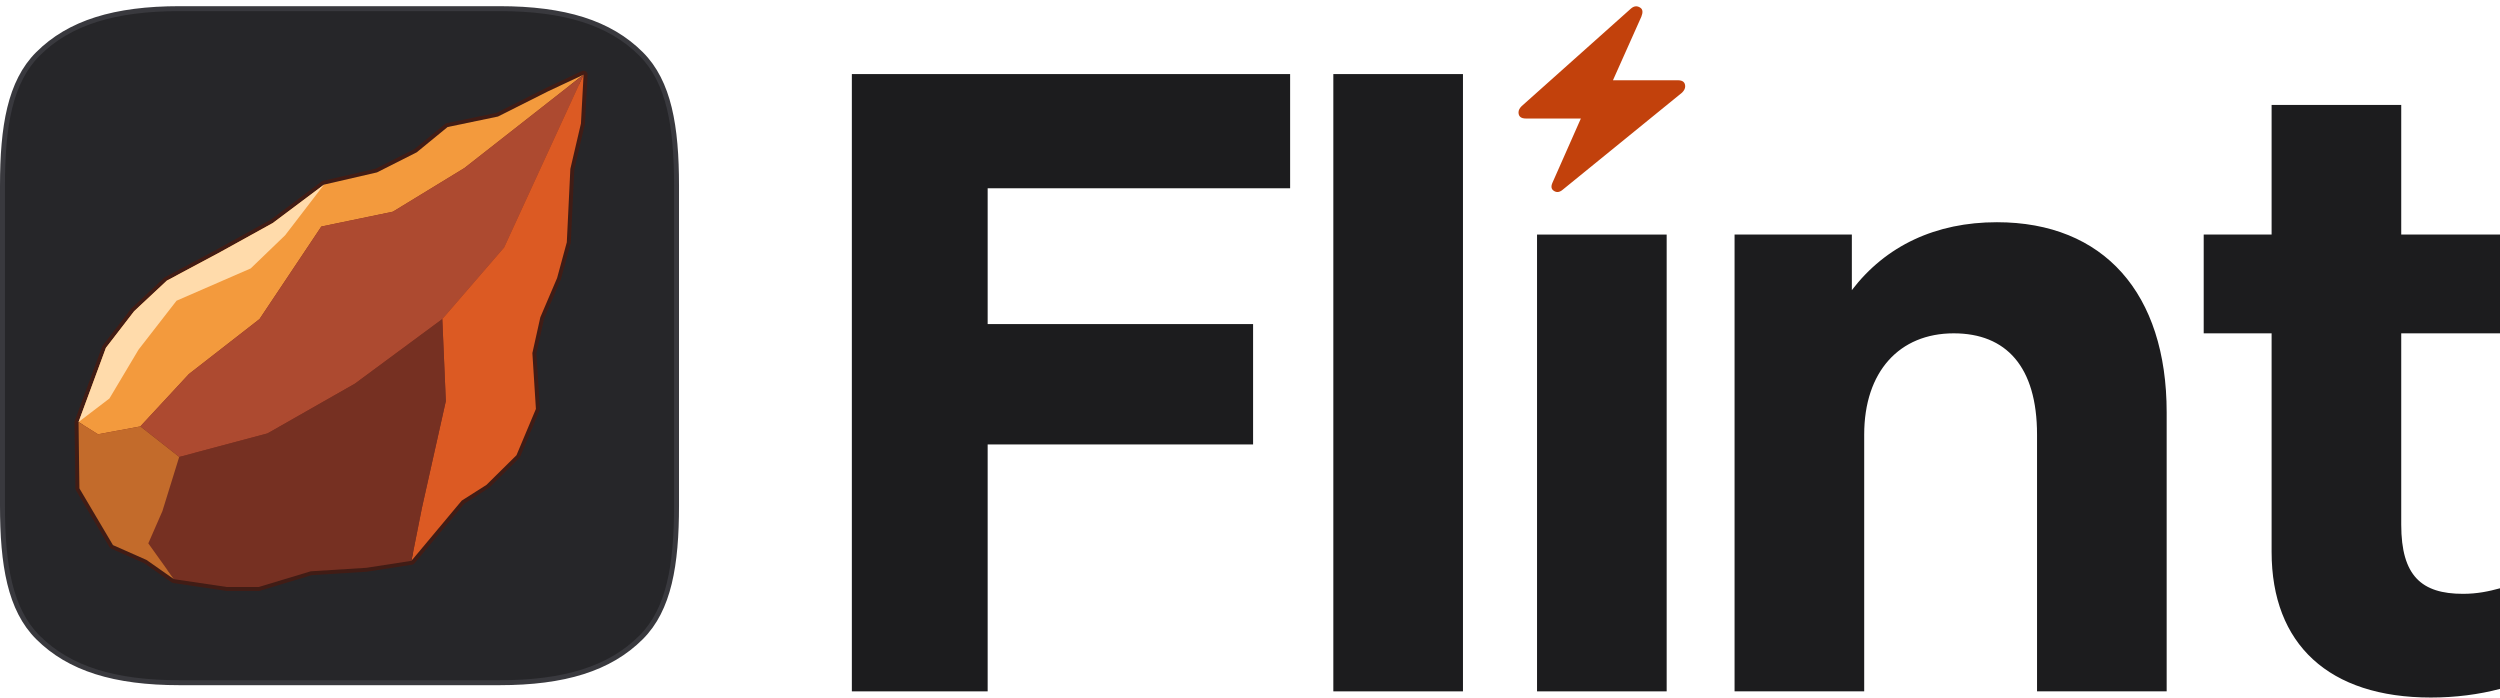
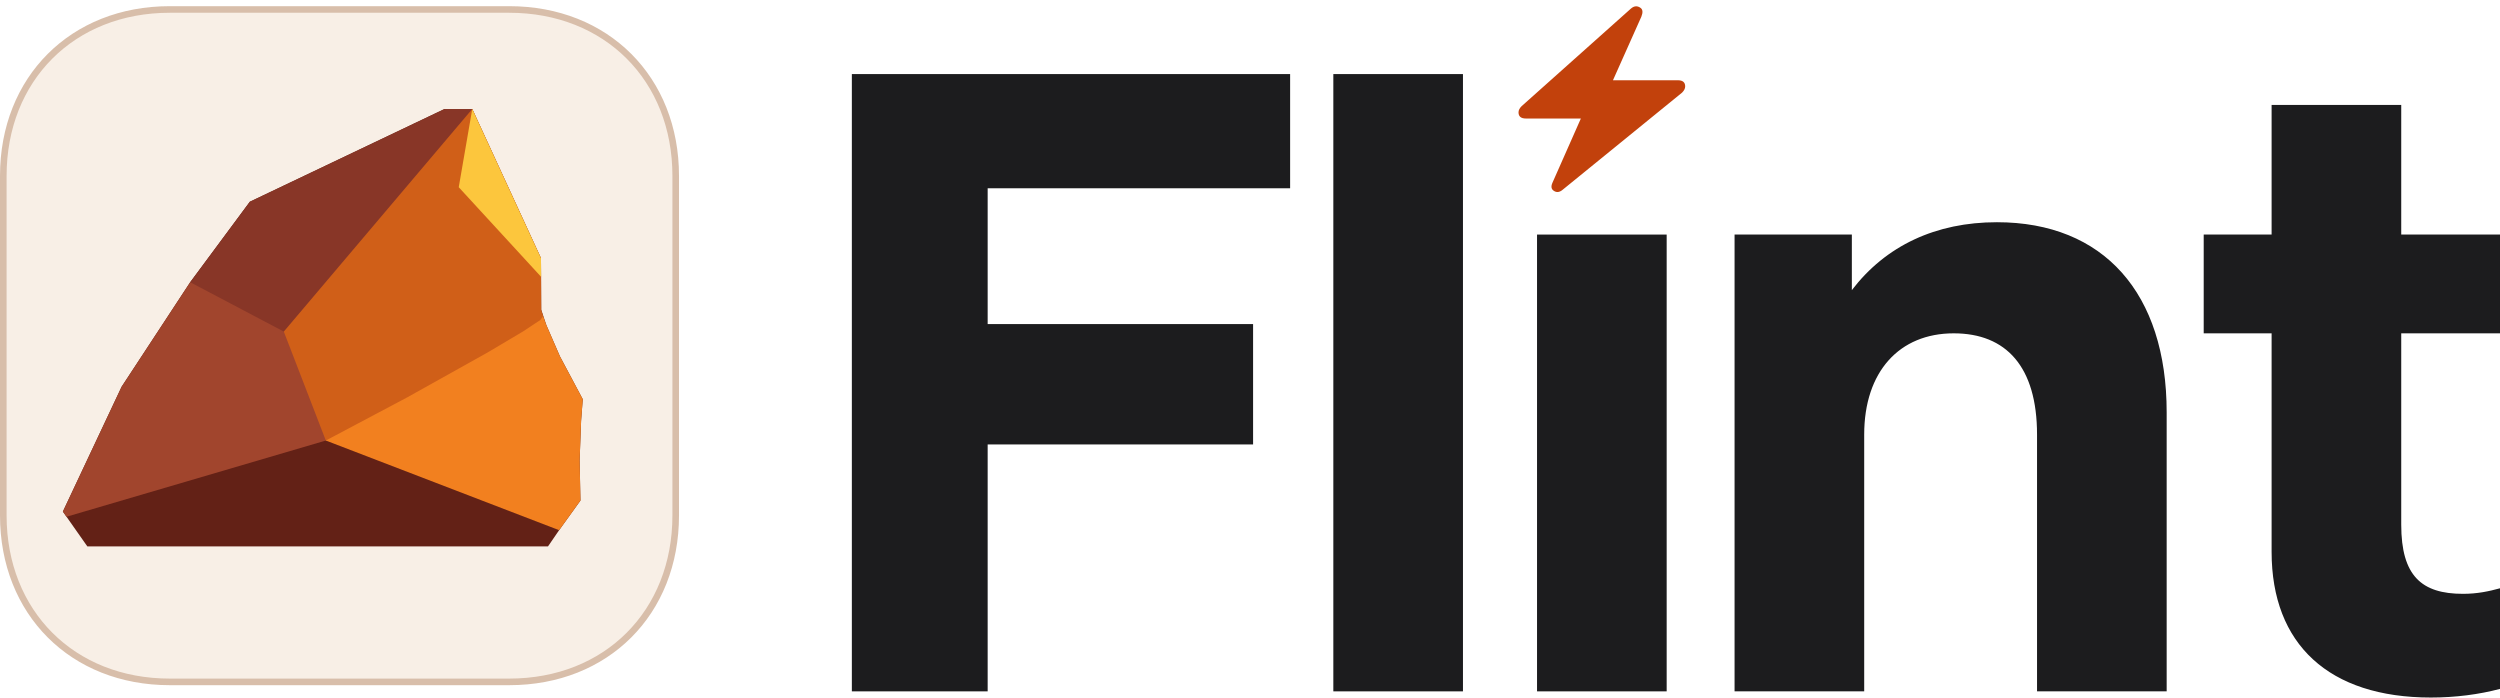
<svg xmlns="http://www.w3.org/2000/svg" viewBox="0 0 405 113" role="img" aria-label="Flint">
  <g transform="translate(-13.3495 -12.3495) scale(.133495)">
-     <path fill="#262629" stroke="#39393e" stroke-width="6" d="       M318 103 H706 C785 103 840 120 878 158 C912 192 921 246 921 318       V706 C921 778 912 832 878 866 C840 904 785 921 706 921       H318 C239 921 184 904 146 866 C112 832 103 778 103 706       V318 C103 246 112 192 146 158 C184 120 239 103 318 103 Z" />
-     <g transform="translate(-34 -24.5) scale(1.0715 1.0592)">
-       <polygon fill="#87301e" stroke="#411c15" stroke-width="9" stroke-linejoin="round" points="786,196 783,252 771,304 767,388 756,429 737,474 728,515 732,579 710,632 676,666 648,684 591,753 540,761 477,765 418,783 382,783 322,774 291,752 253,735 215,670 214,594 245,509 277,467 314,432 375,399 434,366 492,322 552,308 597,285 632,256 689,244 746,215" />
-       <polygon fill="#f39a3d" points="786,196 746,215 689,244 632,256 597,285 552,308 492,322 434,366 375,399 314,432 277,467 245,509 214,594 236,608 284,599 339,539 419,476 489,370 570,353 651,303" />
-       <polygon fill="#ad4a30" points="786,196 651,303 570,353 489,370 419,476 339,539 284,599 328,634 428,607 527,550 626,476 696,394" />
-       <polygon fill="#dc5a23" points="786,196 783,252 771,304 767,388 756,429 737,474 728,515 732,579 710,632 676,666 648,684 591,753 603,692 630,570 626,476 696,394" />
-       <polygon fill="#763022" points="284,599 328,634 428,607 527,550 626,476 630,570 603,692 591,753 540,761 477,765 418,783 382,783 322,774 293,733 309,696" />
-       <polygon fill="#c36b2b" points="214,594 236,608 284,599 328,634 309,696 293,733 322,774 291,752 253,735 215,670" />
-       <polygon fill="#ffdbab" points="214,594 245,509 277,467 314,432 375,399 434,366 492,322 448,380 409,418 325,455 282,511 249,567" />
-     </g>
+     <path fill="#f8efe6" stroke="#d8beaa" stroke-width="8" d="       M306 104 H718 C836 104 920 188 920 306 V718       C920 836 836 920 718 920 H306 C188 920 104 836 104 718       V306 C104 188 188 104 306 104 Z" />
+     <polygon fill="#632116" points="176.3,713.3 247.6,561.8 330.8,435 403.2,337.3       639.4,224.8 673.1,224.8 756.5,405.9 756.8,468.5 763,487 779.5,525       807.2,577 805.2,603 803.4,651 804.4,699.9 778.5,735.9 765,755.6 206,755.6" />
+     <polygon fill="#a1452d" points="176.3,713.3 247.6,561.8 330.8,435 333.1,434.1 446.7,493.3       497.1,626.6 495.4,627.1 180.7,719.6" />
+     <polygon fill="#883627" points="330.8,435 403.2,337.3 639.4,224.8 673.1,224.8       672.5,229.3 447.5,497.3 444.4,494.9" />
+     <polygon fill="#f2801f" points="495.4,627.1 496.1,624.8 594.4,572.2 691.8,517.8 735.1,492.1       755.3,478.4 758.4,474.1 759.1,476.1 763,487 779.5,525 807.2,577 805.2,603 803.4,651       804.4,699.9 778.5,735.9" />
+     <polygon fill="#d05f18" points="444.4,494.9 673.1,224.8 756.5,405.9 756.8,468.5       759.1,476.1 755.9,480.7 735.1,494.5 691.8,520.2 594.4,574.6 495.4,627.1" />
+     <polygon fill="#fcc63d" points="673.1,224.8 756.5,405.9 756.7,428.5 656.7,319.7" />
  </g>
  <g transform="translate(138 0)">
    <g fill="#1c1c1e">
      <path d="M0 12 H71 V30.5 H22 V52.5 H65 V72 H22 V112 H0 Z" />
      <path d="M78 12 H99 V112 H78 Z" />
      <path d="M111 38 H132 V112 H111 Z" />
-       <path d="M143 38 H162 V47 C167.5 39.8 175.6 36 185.5 36 C202.8 36 213 47.5 213 66.8         V112 H192 V70.4 C192 59.4 187 54 178.5 54 C169.7 54 164 60.2 164 70.4 V112 H143 Z" />
-       <path d="M230 17 H251 V38 H267 V54 H251 V85 C251 93.3 254.3 96.2 261 96.2         C263.3 96.2 265.2 95.8 267 95.3 V111.6 C263.6 112.5 259.8 113 255.8 113         C239.3 113 230 104.4 230 89.4 V54 H219 V38 H230 Z" />
-       <path d="M126.2 1.4 Q127 0.7 127.8 1.3 Q128.3 1.7 127.9 2.7 L123.3 13 H133.8         Q135 13 135 14 Q135 14.5 134.5 15 L115.2 30.7 Q114.4 31.4 113.7 30.9         Q113.1 30.5 113.5 29.6 L118.1 19.2 H109.2 Q108 19.2 108 18.2 Q108 17.7 108.5 17.2 Z" fill="#c2410c" />
+       <path d="M143 38 H162 V47 C167.5 39.8 175.6 36 185.5 36 C202.8 36 213 47.5 213 66.8       V112 H192 V70.4 C192 59.4 187 54 178.5 54 C169.7 54 164 60.2 164 70.4 V112 H143 Z" />
+       <path d="M230 17 H251 V38 H267 V54 H251 V85 C251 93.3 254.3 96.2 261 96.2       C263.3 96.2 265.2 95.8 267 95.3 V111.6 C263.6 112.5 259.8 113 255.8 113       C239.3 113 230 104.4 230 89.4 V54 H219 V38 H230 Z" />
+       <path d="M126.2 1.4 Q127 0.7 127.8 1.3 Q128.3 1.7 127.9 2.7 L123.3 13 H133.8       Q135 13 135 14 Q135 14.5 134.5 15 L115.2 30.7 Q114.4 31.4 113.7 30.9       Q113.1 30.5 113.5 29.6 L118.1 19.2 H109.2 Q108 19.2 108 18.2 Q108 17.7 108.5 17.2 Z" fill="#c2410c" />
    </g>
  </g>
</svg>
